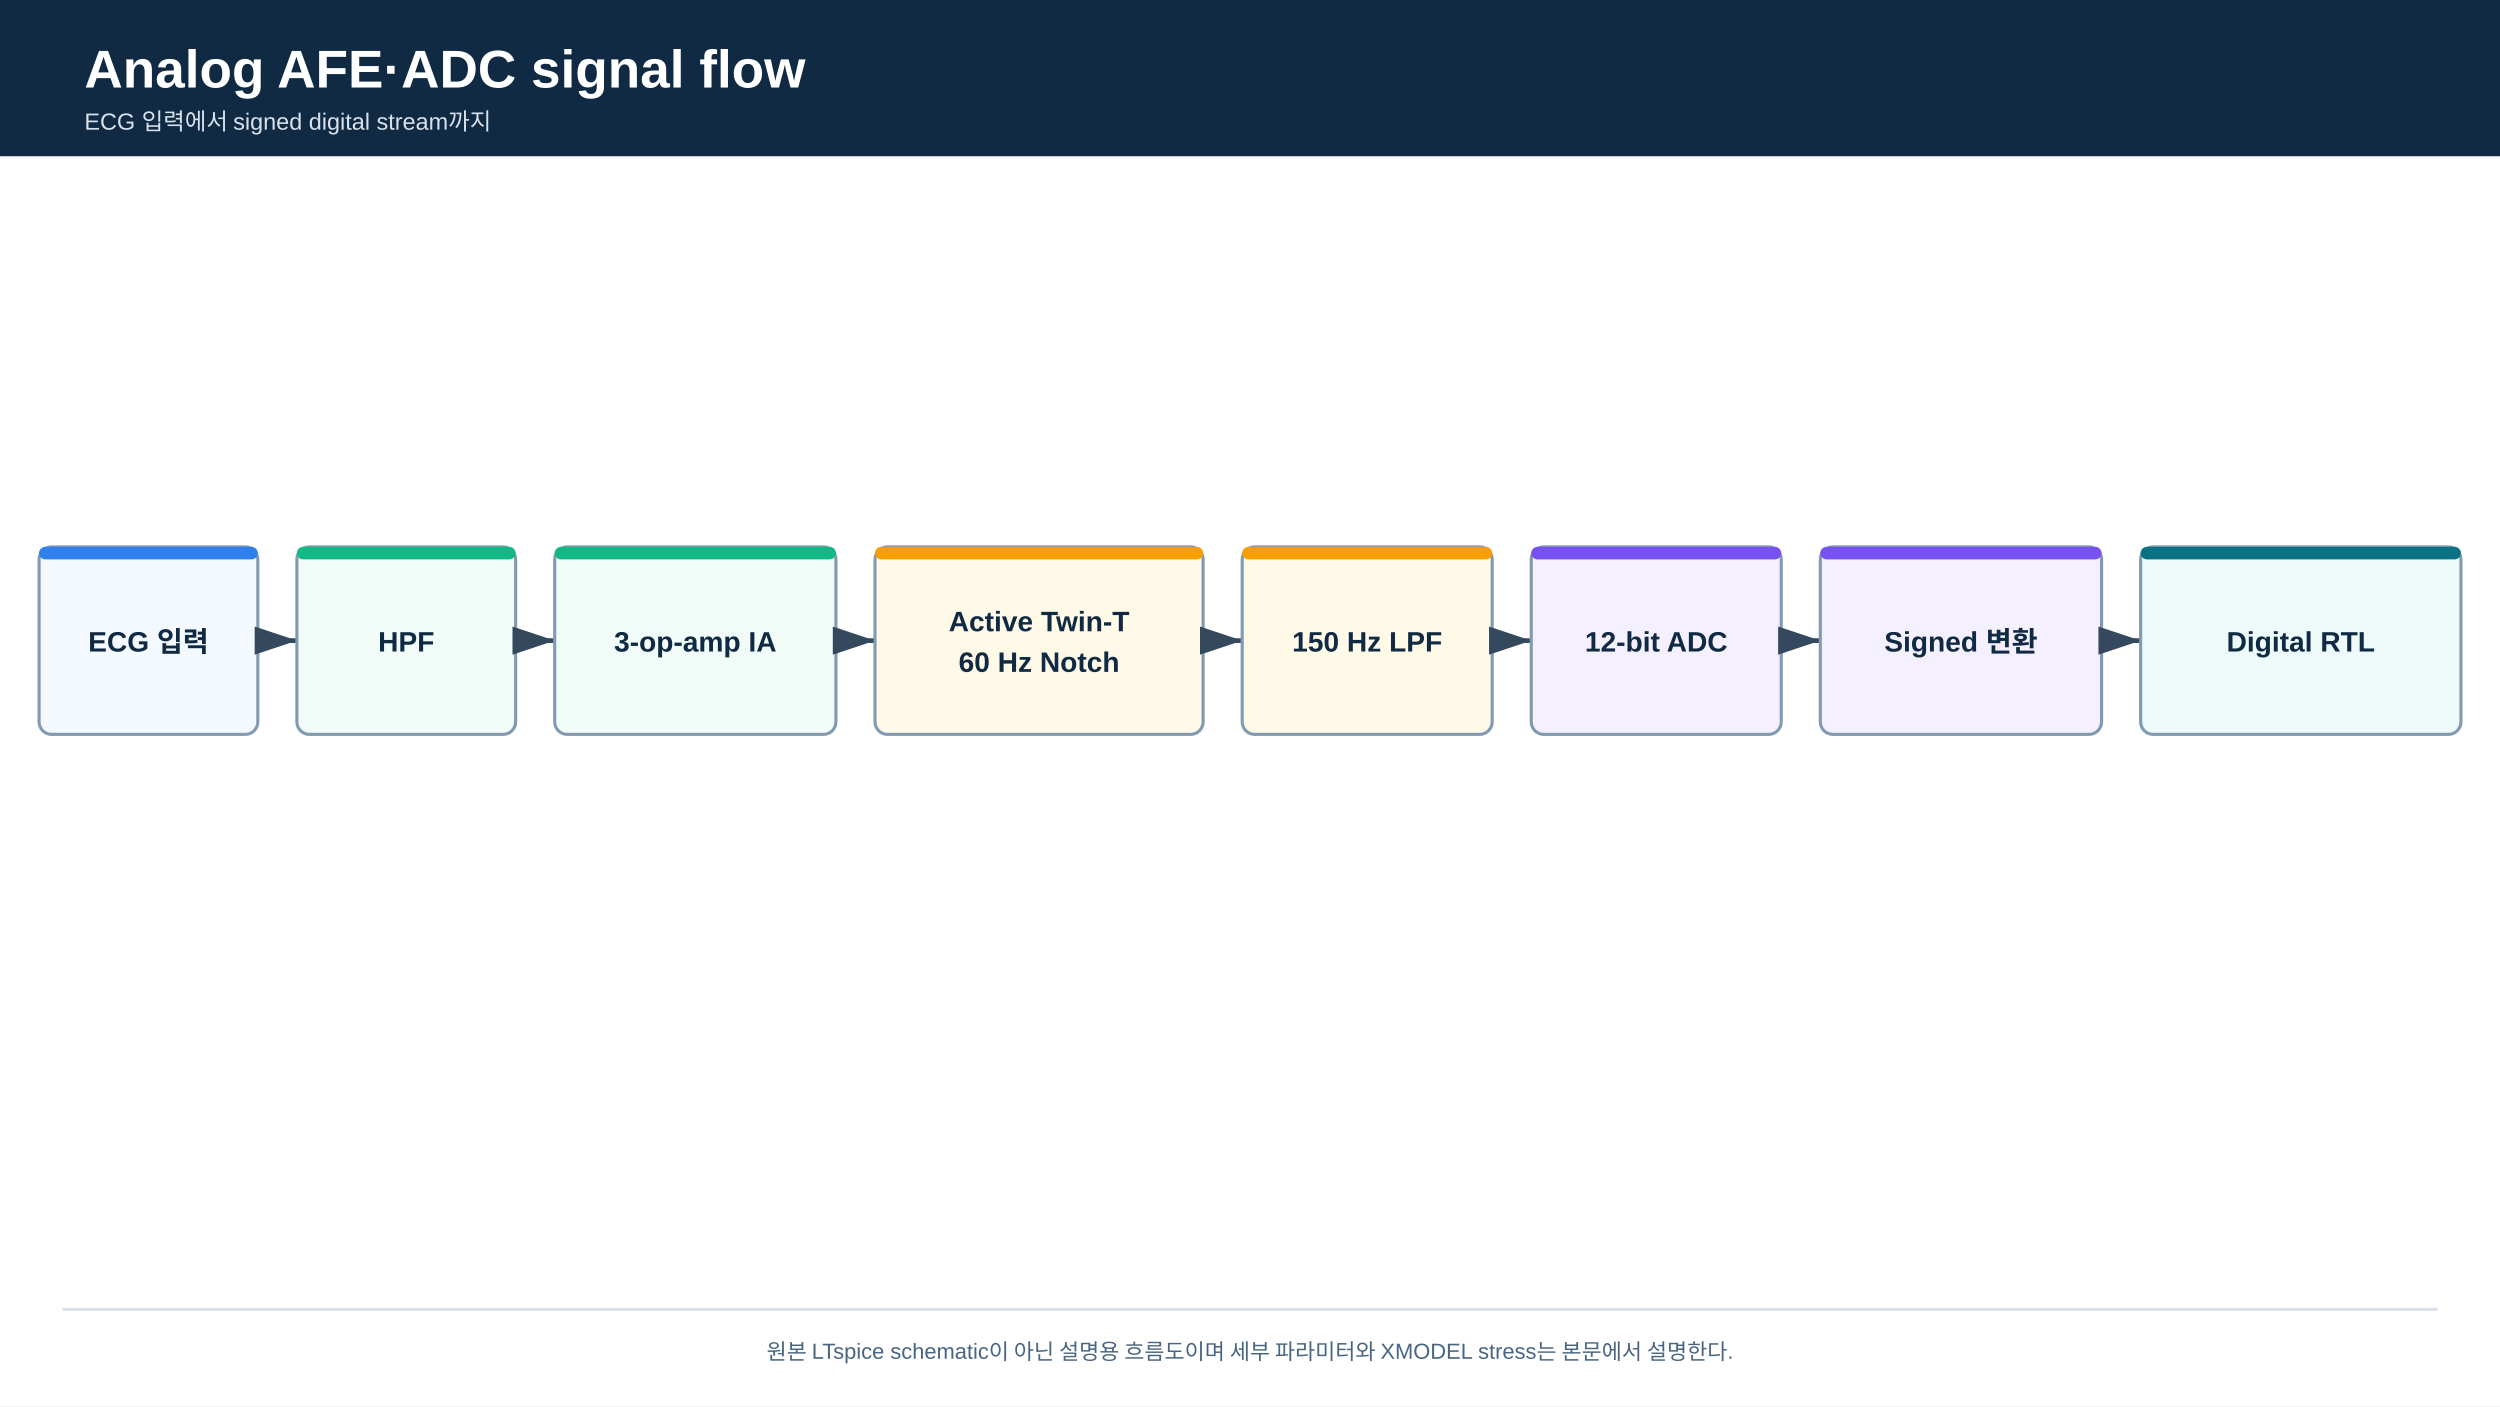
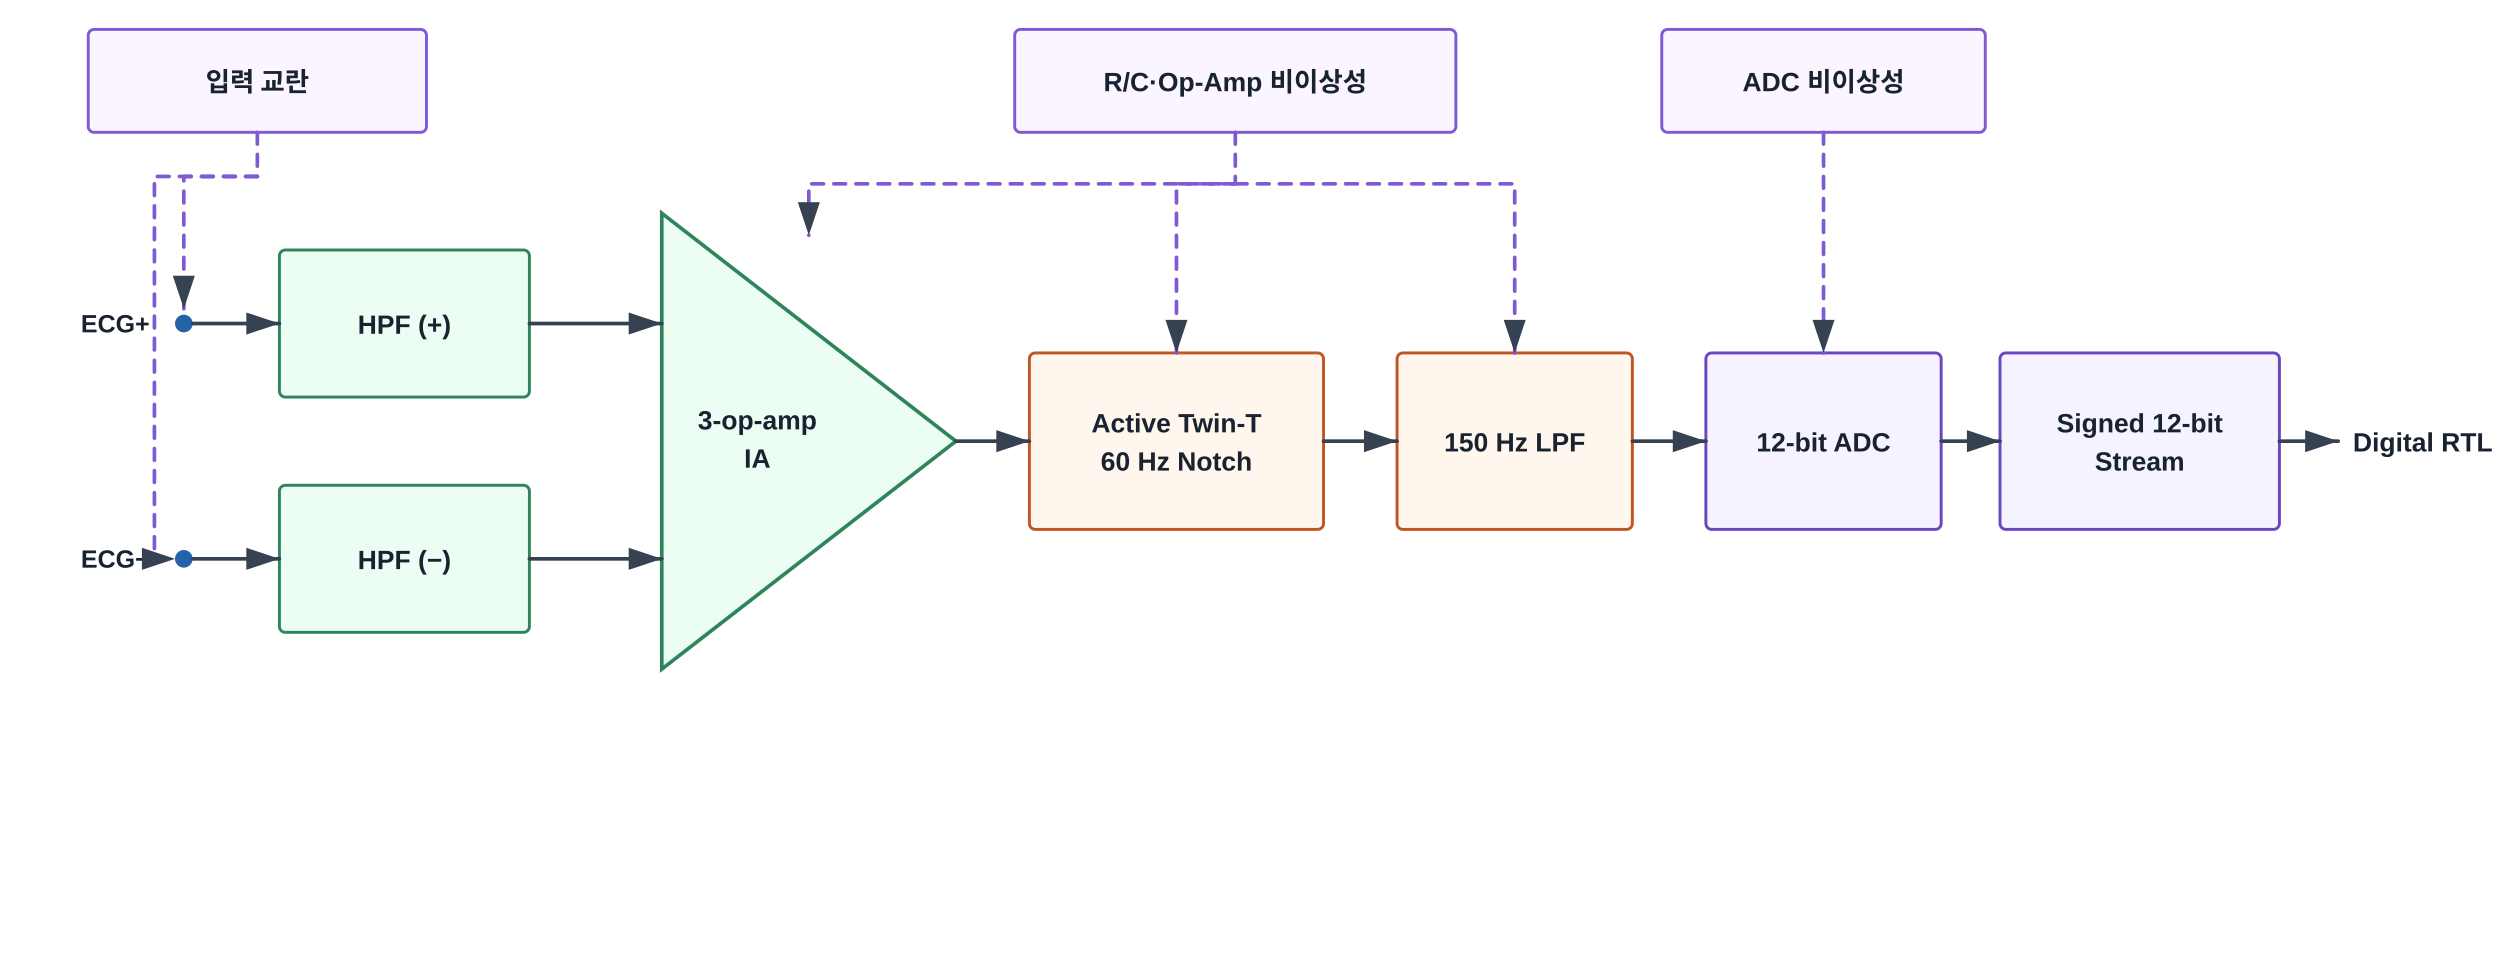
- <svg xmlns="http://www.w3.org/2000/svg" width="1600" height="900" viewBox="0 0 1600 900">
+ <svg xmlns="http://www.w3.org/2000/svg" width="1700" height="650" viewBox="0 0 1700 650" role="img" aria-label="Differential ECG inputs pass through paired HPFs, merge at the instrumentation amplifier, and continue through notch, low-pass, ADC, and signed digital handoff with separate model-stress injection paths">
  <defs>
-     <marker id="flow-arrow" markerWidth="10" markerHeight="10" refX="9" refY="3" orient="auto" markerUnits="strokeWidth">
-       <path d="M0,0 L0,6 L9,3 z" fill="#34495e" />
+     <marker id="paper-arrow" markerWidth="10" markerHeight="10" refX="9" refY="3" orient="auto" markerUnits="strokeWidth">
+       <path d="M0,0 L0,6 L9,3 z" fill="#364152" />
    </marker>
  </defs>
-   <rect width="1600" height="900" fill="#ffffff" />
-   <rect x="0" y="0" width="1600" height="100" fill="#102a43" />
-   <text x="54" y="56" font-family="Arial, Noto Sans KR, sans-serif" font-size="34" font-weight="700" fill="white">Analog AFE·ADC signal flow</text>
-   <text x="54" y="83" font-family="Arial, Noto Sans KR, sans-serif" font-size="15" fill="#d9e2ec">ECG 입력에서 signed digital stream까지</text>
-   <rect x="25" y="350" width="140" height="120" rx="8" fill="#f4f8ff" stroke="#829ab1" stroke-width="2" />
-   <rect x="25" y="350" width="140" height="8" rx="4" fill="#2f80ed" />
-   <text x="95.0" y="417.0" text-anchor="middle" font-family="Arial, Noto Sans KR, sans-serif" font-size="18" font-weight="700" fill="#102a43">ECG 입력</text>
-   <line x1="165" y1="410.0" x2="190" y2="410.0" stroke="#34495e" stroke-width="3" marker-end="url(#flow-arrow)" />
-   <rect x="190" y="350" width="140" height="120" rx="8" fill="#f1fbf7" stroke="#829ab1" stroke-width="2" />
-   <rect x="190" y="350" width="140" height="8" rx="4" fill="#12b886" />
-   <text x="260.0" y="417.0" text-anchor="middle" font-family="Arial, Noto Sans KR, sans-serif" font-size="18" font-weight="700" fill="#102a43">HPF</text>
-   <line x1="330" y1="410.0" x2="355" y2="410.0" stroke="#34495e" stroke-width="3" marker-end="url(#flow-arrow)" />
-   <rect x="355" y="350" width="180" height="120" rx="8" fill="#f1fbf7" stroke="#829ab1" stroke-width="2" />
-   <rect x="355" y="350" width="180" height="8" rx="4" fill="#12b886" />
-   <text x="445.0" y="417.0" text-anchor="middle" font-family="Arial, Noto Sans KR, sans-serif" font-size="18" font-weight="700" fill="#102a43">3-op-amp IA</text>
-   <line x1="535" y1="410.0" x2="560" y2="410.0" stroke="#34495e" stroke-width="3" marker-end="url(#flow-arrow)" />
-   <rect x="560" y="350" width="210" height="120" rx="8" fill="#fff9e8" stroke="#829ab1" stroke-width="2" />
-   <rect x="560" y="350" width="210" height="8" rx="4" fill="#f59f00" />
-   <text x="665.0" y="404.0" text-anchor="middle" font-family="Arial, Noto Sans KR, sans-serif" font-size="18" font-weight="700" fill="#102a43">Active Twin-T</text>
-   <text x="665.0" y="430.0" text-anchor="middle" font-family="Arial, Noto Sans KR, sans-serif" font-size="18" font-weight="700" fill="#102a43">60 Hz Notch</text>
-   <line x1="770" y1="410.0" x2="795" y2="410.0" stroke="#34495e" stroke-width="3" marker-end="url(#flow-arrow)" />
-   <rect x="795" y="350" width="160" height="120" rx="8" fill="#fff9e8" stroke="#829ab1" stroke-width="2" />
-   <rect x="795" y="350" width="160" height="8" rx="4" fill="#f59f00" />
-   <text x="875.0" y="417.0" text-anchor="middle" font-family="Arial, Noto Sans KR, sans-serif" font-size="18" font-weight="700" fill="#102a43">150 Hz LPF</text>
-   <line x1="955" y1="410.0" x2="980" y2="410.0" stroke="#34495e" stroke-width="3" marker-end="url(#flow-arrow)" />
-   <rect x="980" y="350" width="160" height="120" rx="8" fill="#f5f0ff" stroke="#829ab1" stroke-width="2" />
-   <rect x="980" y="350" width="160" height="8" rx="4" fill="#7950f2" />
-   <text x="1060.0" y="417.0" text-anchor="middle" font-family="Arial, Noto Sans KR, sans-serif" font-size="18" font-weight="700" fill="#102a43">12-bit ADC</text>
-   <line x1="1140" y1="410.0" x2="1165" y2="410.0" stroke="#34495e" stroke-width="3" marker-end="url(#flow-arrow)" />
-   <rect x="1165" y="350" width="180" height="120" rx="8" fill="#f5f0ff" stroke="#829ab1" stroke-width="2" />
-   <rect x="1165" y="350" width="180" height="8" rx="4" fill="#7950f2" />
-   <text x="1255.0" y="417.0" text-anchor="middle" font-family="Arial, Noto Sans KR, sans-serif" font-size="18" font-weight="700" fill="#102a43">Signed 변환</text>
-   <line x1="1345" y1="410.0" x2="1370" y2="410.0" stroke="#34495e" stroke-width="3" marker-end="url(#flow-arrow)" />
-   <rect x="1370" y="350" width="205" height="120" rx="8" fill="#eefafa" stroke="#829ab1" stroke-width="2" />
-   <rect x="1370" y="350" width="205" height="8" rx="4" fill="#0b7285" />
-   <text x="1472.5" y="417.0" text-anchor="middle" font-family="Arial, Noto Sans KR, sans-serif" font-size="18" font-weight="700" fill="#102a43">Digital RTL</text>
-   <line x1="40" y1="838" x2="1560" y2="838" stroke="#d9e2ec" stroke-width="2" />
-   <text x="800" y="870" text-anchor="middle" font-family="Arial, Noto Sans KR, sans-serif" font-size="14" font-weight="400" fill="#486581">원본 LTspice schematic이 아닌 설명용 흐름도이며 세부 파라미터와 XMODEL stress는 본문에서 설명한다.</text>
+   <rect width="1700" height="650" fill="#ffffff" />
+   <text x="55" y="226" text-anchor="start" font-family="Arial, Noto Sans KR, sans-serif" font-size="17" font-weight="700" fill="#182230">ECG+</text>
+   <text x="55" y="386" text-anchor="start" font-family="Arial, Noto Sans KR, sans-serif" font-size="17" font-weight="700" fill="#182230">ECG−</text>
+   <circle cx="125" cy="220" r="6" fill="#2563a8" />
+   <circle cx="125" cy="380" r="6" fill="#2563a8" />
+   <rect x="190" y="170" width="170" height="100" rx="4" fill="#ecfdf3" stroke="#2f855a" stroke-width="2" />
+   <text x="275.0" y="227.0" text-anchor="middle" font-family="Arial, Noto Sans KR, sans-serif" font-size="18" font-weight="700" fill="#182230">HPF (+)</text>
+   <rect x="190" y="330" width="170" height="100" rx="4" fill="#ecfdf3" stroke="#2f855a" stroke-width="2" />
+   <text x="275.0" y="387.0" text-anchor="middle" font-family="Arial, Noto Sans KR, sans-serif" font-size="18" font-weight="700" fill="#182230">HPF (−)</text>
+   <polyline points="131,220 190,220" fill="none" stroke="#364152" stroke-width="2.5" stroke-linejoin="round" stroke-linecap="round" marker-end="url(#paper-arrow)" />
+   <polyline points="131,380 190,380" fill="none" stroke="#364152" stroke-width="2.5" stroke-linejoin="round" stroke-linecap="round" marker-end="url(#paper-arrow)" />
+   <polygon points="450,145 450,455 650,300" fill="#ecfdf3" stroke="#2f855a" stroke-width="2.5" />
+   <text x="515" y="292" text-anchor="middle" font-family="Arial, Noto Sans KR, sans-serif" font-size="18" font-weight="700" fill="#182230">3-op-amp</text>
+   <text x="515" y="318" text-anchor="middle" font-family="Arial, Noto Sans KR, sans-serif" font-size="18" font-weight="700" fill="#182230">IA</text>
+   <polyline points="360,220 450,220" fill="none" stroke="#364152" stroke-width="2.5" stroke-linejoin="round" stroke-linecap="round" marker-end="url(#paper-arrow)" />
+   <polyline points="360,380 450,380" fill="none" stroke="#364152" stroke-width="2.5" stroke-linejoin="round" stroke-linecap="round" marker-end="url(#paper-arrow)" />
+   <rect x="700" y="240" width="200" height="120" rx="4" fill="#fff7ed" stroke="#c05621" stroke-width="2" />
+   <text x="800.0" y="294.0" text-anchor="middle" font-family="Arial, Noto Sans KR, sans-serif" font-size="18" font-weight="700" fill="#182230">Active Twin-T</text>
+   <text x="800.0" y="320.0" text-anchor="middle" font-family="Arial, Noto Sans KR, sans-serif" font-size="18" font-weight="700" fill="#182230">60 Hz Notch</text>
+   <rect x="950" y="240" width="160" height="120" rx="4" fill="#fff7ed" stroke="#c05621" stroke-width="2" />
+   <text x="1030.0" y="307.0" text-anchor="middle" font-family="Arial, Noto Sans KR, sans-serif" font-size="18" font-weight="700" fill="#182230">150 Hz LPF</text>
+   <rect x="1160" y="240" width="160" height="120" rx="4" fill="#f5f3ff" stroke="#6b46c1" stroke-width="2" />
+   <text x="1240.0" y="307.0" text-anchor="middle" font-family="Arial, Noto Sans KR, sans-serif" font-size="18" font-weight="700" fill="#182230">12-bit ADC</text>
+   <rect x="1360" y="240" width="190" height="120" rx="4" fill="#f5f3ff" stroke="#6b46c1" stroke-width="2" />
+   <text x="1455.0" y="294.0" text-anchor="middle" font-family="Arial, Noto Sans KR, sans-serif" font-size="18" font-weight="700" fill="#182230">Signed 12-bit</text>
+   <text x="1455.0" y="320.0" text-anchor="middle" font-family="Arial, Noto Sans KR, sans-serif" font-size="18" font-weight="700" fill="#182230">Stream</text>
+   <polyline points="650,300 700,300" fill="none" stroke="#364152" stroke-width="2.5" stroke-linejoin="round" stroke-linecap="round" marker-end="url(#paper-arrow)" />
+   <polyline points="900,300 950,300" fill="none" stroke="#364152" stroke-width="2.5" stroke-linejoin="round" stroke-linecap="round" marker-end="url(#paper-arrow)" />
+   <polyline points="1110,300 1160,300" fill="none" stroke="#364152" stroke-width="2.5" stroke-linejoin="round" stroke-linecap="round" marker-end="url(#paper-arrow)" />
+   <polyline points="1320,300 1360,300" fill="none" stroke="#364152" stroke-width="2.5" stroke-linejoin="round" stroke-linecap="round" marker-end="url(#paper-arrow)" />
+   <polyline points="1550,300 1590,300" fill="none" stroke="#364152" stroke-width="2.5" stroke-linejoin="round" stroke-linecap="round" marker-end="url(#paper-arrow)" />
+   <text x="1600" y="307" text-anchor="start" font-family="Arial, Noto Sans KR, sans-serif" font-size="18" font-weight="700" fill="#182230">Digital RTL</text>
+   <rect x="60" y="20" width="230" height="70" rx="4" fill="#faf5ff" stroke="#805ad5" stroke-width="2" />
+   <text x="175.0" y="62.0" text-anchor="middle" font-family="Arial, Noto Sans KR, sans-serif" font-size="18" font-weight="700" fill="#182230">입력 교란</text>
+   <polyline points="175,90 175,120" fill="none" stroke="#805ad5" stroke-width="2.5" stroke-linejoin="round" stroke-linecap="round" stroke-dasharray="8 7" />
+   <polyline points="175,120 125,120 125,210" fill="none" stroke="#805ad5" stroke-width="2.5" stroke-linejoin="round" stroke-linecap="round" stroke-dasharray="8 7" marker-end="url(#paper-arrow)" />
+   <polyline points="175,120 105,120 105,380 119,380" fill="none" stroke="#805ad5" stroke-width="2.5" stroke-linejoin="round" stroke-linecap="round" stroke-dasharray="8 7" marker-end="url(#paper-arrow)" />
+   <rect x="690" y="20" width="300" height="70" rx="4" fill="#faf5ff" stroke="#805ad5" stroke-width="2" />
+   <text x="840.0" y="62.0" text-anchor="middle" font-family="Arial, Noto Sans KR, sans-serif" font-size="18" font-weight="700" fill="#182230">R/C·Op-Amp 비이상성</text>
+   <polyline points="840,90 840,125 550,125 550,160" fill="none" stroke="#805ad5" stroke-width="2.5" stroke-linejoin="round" stroke-linecap="round" stroke-dasharray="8 7" marker-end="url(#paper-arrow)" />
+   <polyline points="840,125 800,125 800,240" fill="none" stroke="#805ad5" stroke-width="2.5" stroke-linejoin="round" stroke-linecap="round" stroke-dasharray="8 7" marker-end="url(#paper-arrow)" />
+   <polyline points="840,125 1030,125 1030,240" fill="none" stroke="#805ad5" stroke-width="2.5" stroke-linejoin="round" stroke-linecap="round" stroke-dasharray="8 7" marker-end="url(#paper-arrow)" />
+   <rect x="1130" y="20" width="220" height="70" rx="4" fill="#faf5ff" stroke="#805ad5" stroke-width="2" />
+   <text x="1240.0" y="62.0" text-anchor="middle" font-family="Arial, Noto Sans KR, sans-serif" font-size="18" font-weight="700" fill="#182230">ADC 비이상성</text>
+   <polyline points="1240,90 1240,240" fill="none" stroke="#805ad5" stroke-width="2.5" stroke-linejoin="round" stroke-linecap="round" stroke-dasharray="8 7" marker-end="url(#paper-arrow)" />
</svg>
